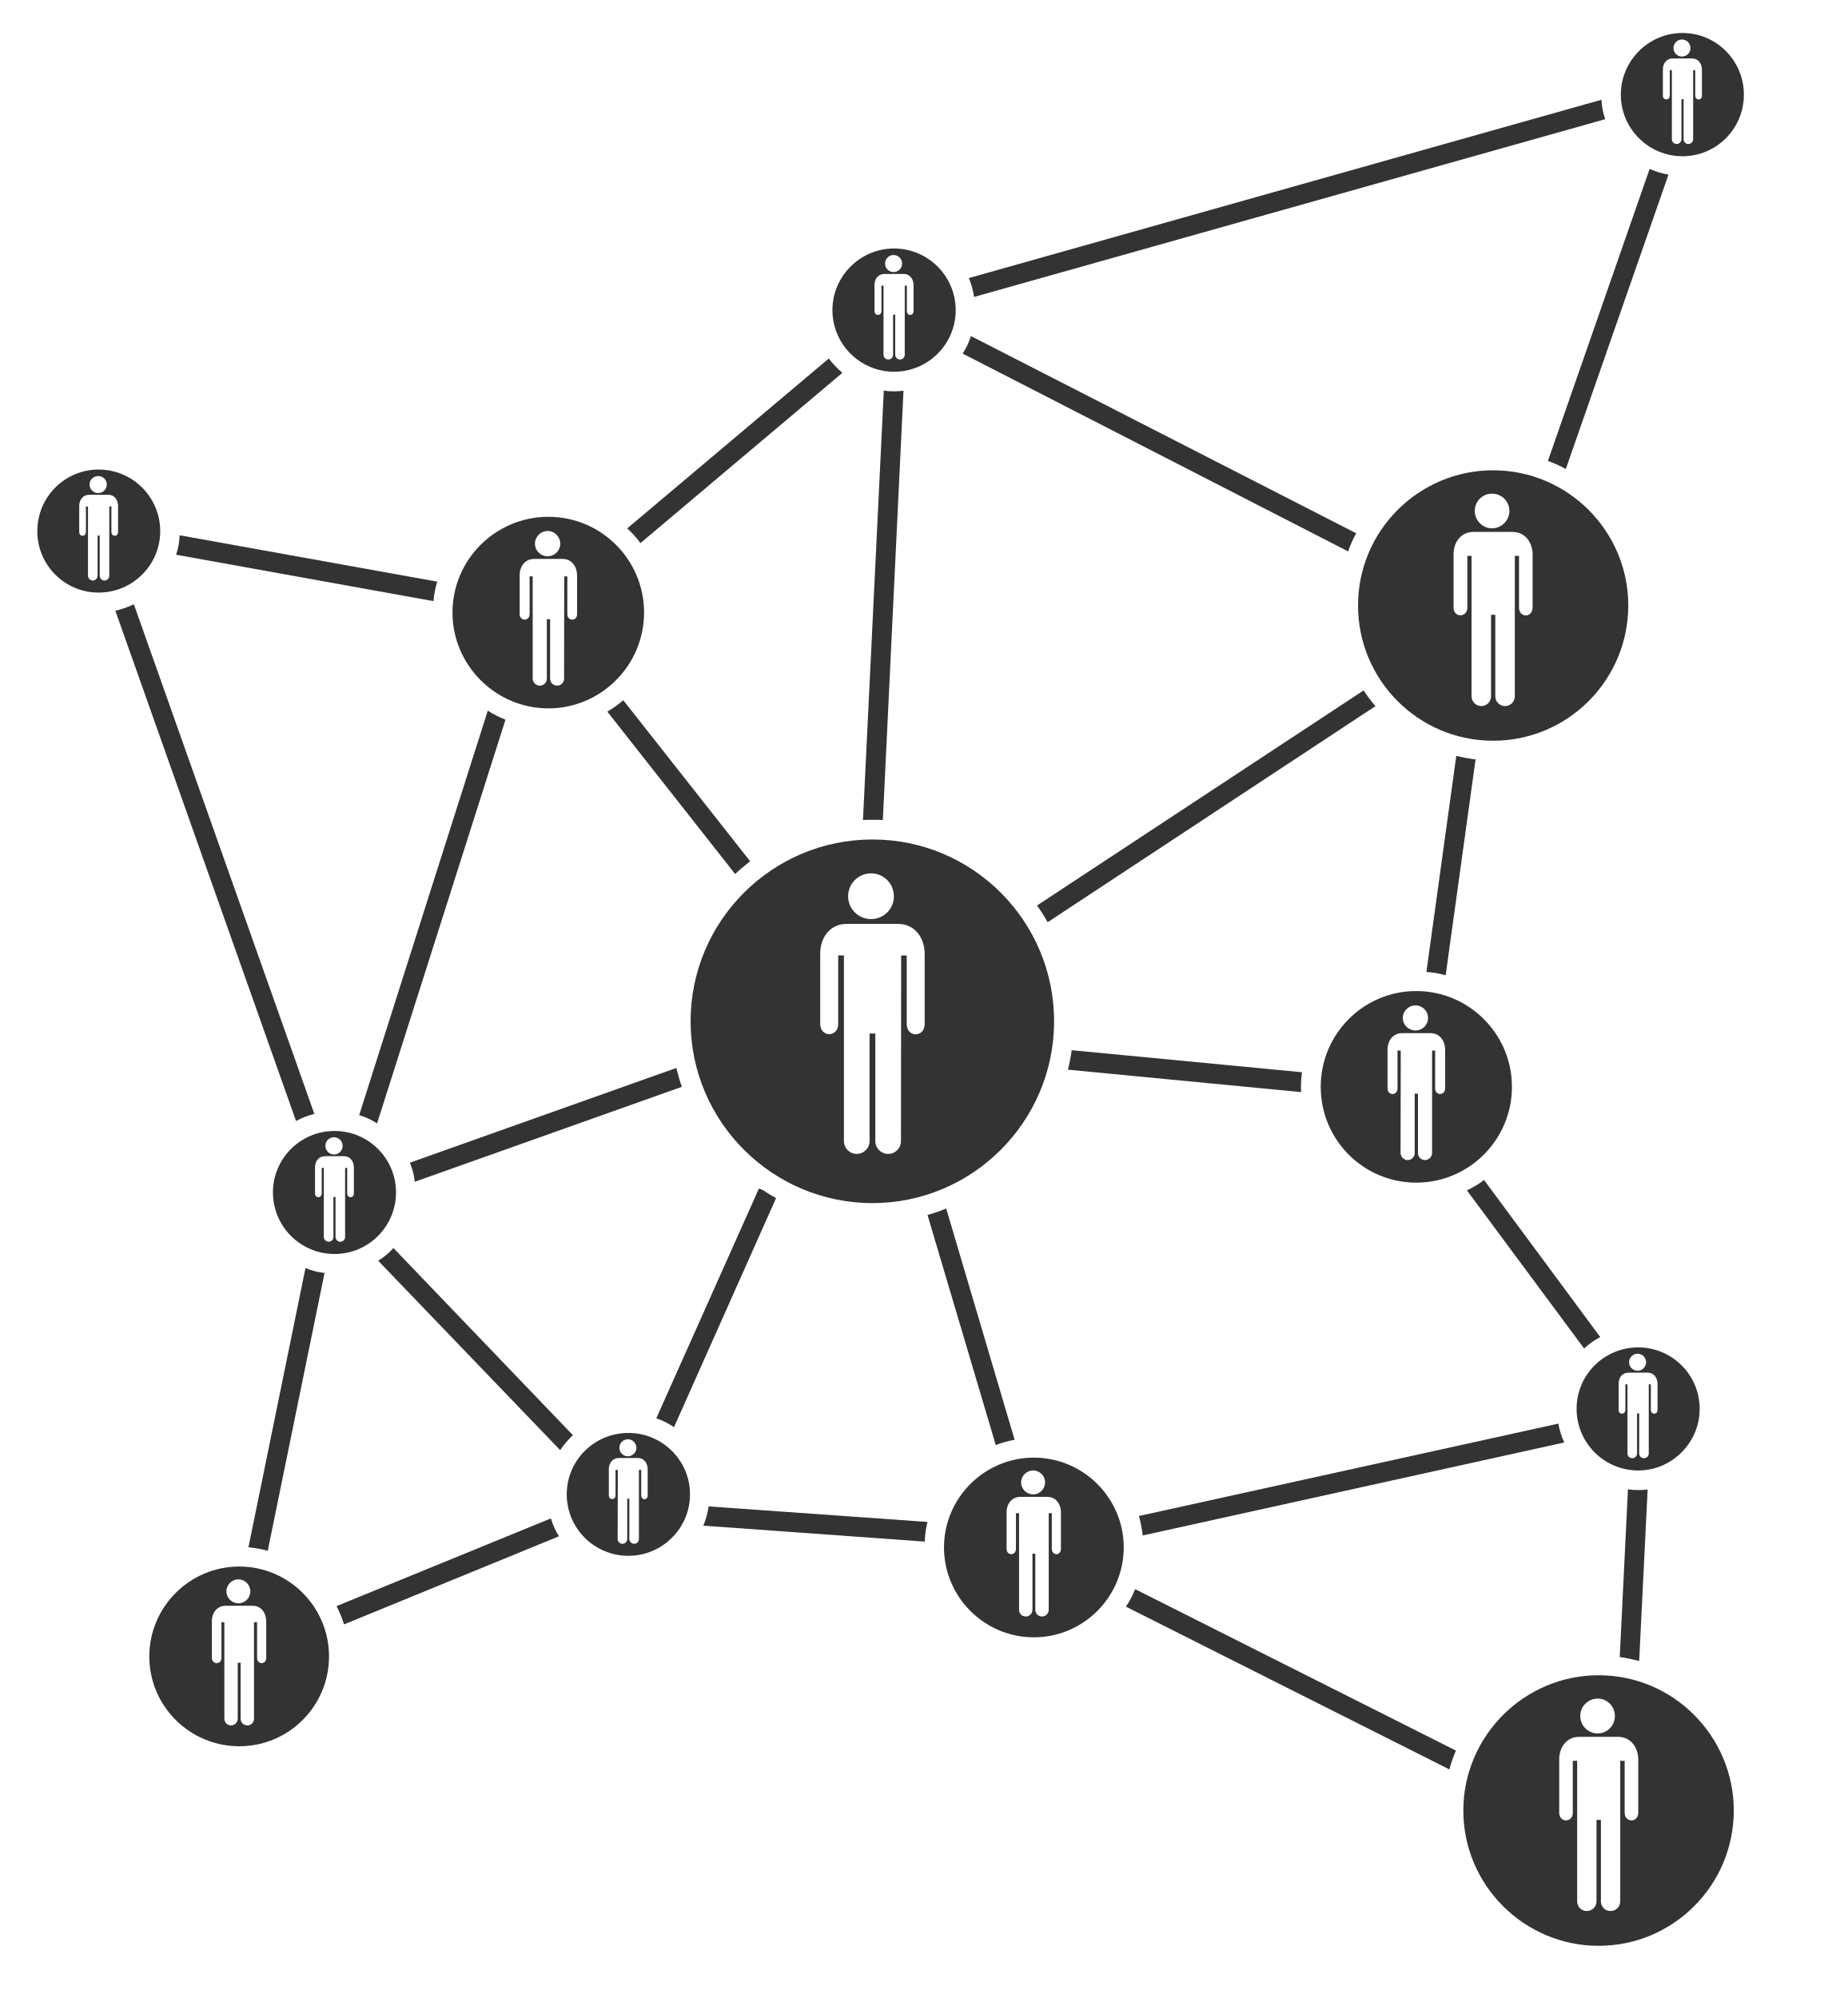
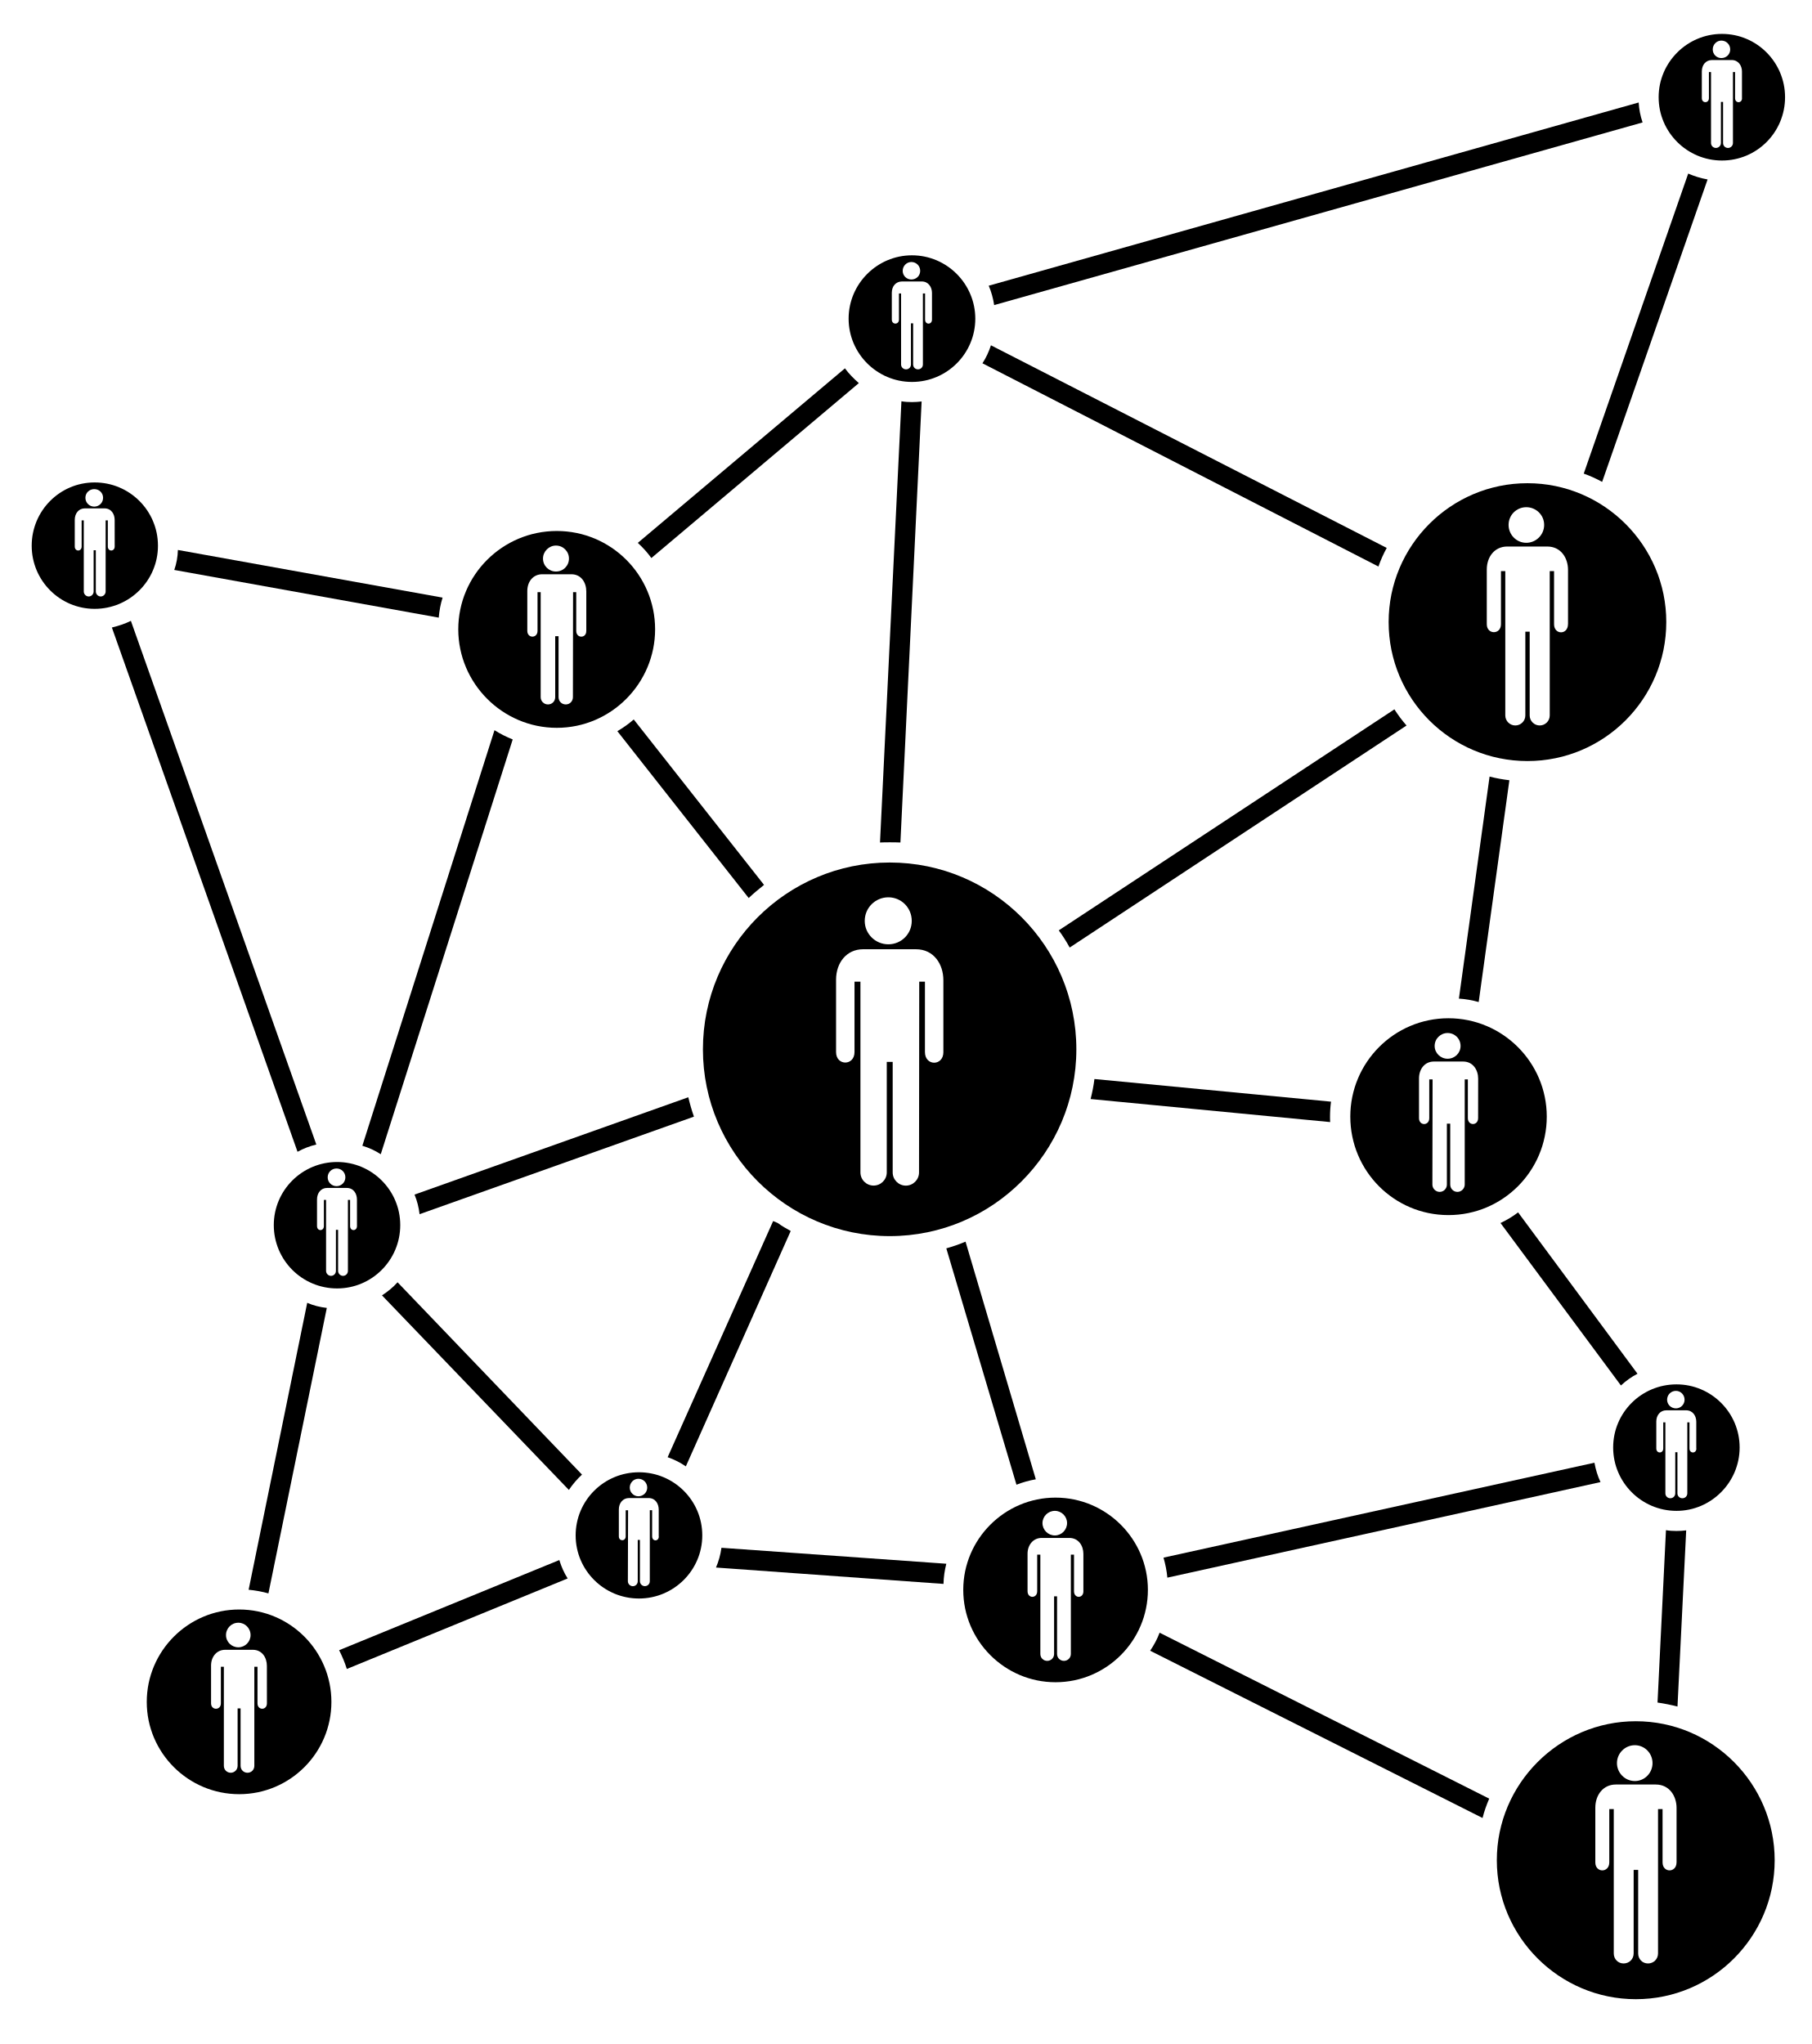
- <svg xmlns="http://www.w3.org/2000/svg" version="1.1" id="Layer_1" x="0px" y="0px" width="71.5px" height="77.333px" viewBox="17 -3.833 71.5 77.333" enable-background="new 17 -3.833 71.5 77.333" xml:space="preserve">
+ <svg xmlns="http://www.w3.org/2000/svg" version="1.1" id="Layer_1" x="0px" y="0px" width="68.25px" height="77px" viewBox="17.25 -3.833 68.25 77" enable-background="new 17.25 -3.833 68.25 77" xml:space="preserve">
  <g>
-     <path fill="#333333" d="M70.23,23.498l-12.687,8.364c-0.121-0.221-0.259-0.441-0.411-0.647l12.641-8.326   C69.91,23.102,70.062,23.308,70.23,23.498z" />
+     <path d="M70.23,23.498l-12.688,8.364c-0.121-0.221-0.259-0.441-0.411-0.647l12.642-8.326C69.91,23.102,70.062,23.308,70.23,23.498z   " />
  </g>
  <g>
-     <path fill="#333333" d="M47.034,42.54l-3.95,8.866c-0.213-0.145-0.441-0.26-0.685-0.344l3.973-8.896l0.16,0.068   c0.008,0,0.008,0.008,0.016,0.008c0.008,0,0.008,0.008,0.016,0.008c0,0,0.008,0,0.008,0.008   C46.714,42.364,46.874,42.448,47.034,42.54z" />
+     <path d="M47.034,42.54l-3.95,8.867c-0.213-0.146-0.441-0.261-0.686-0.345l3.974-8.896l0.16,0.067c0.008,0,0.008,0.009,0.016,0.009   c0.009,0,0.009,0.008,0.017,0.008c0,0,0.008,0,0.008,0.008C46.714,42.364,46.874,42.448,47.034,42.54z" />
  </g>
  <g>
-     <path fill="#333333" d="M39.172,51.717c-0.182,0.168-0.351,0.366-0.494,0.578l-7.04-7.329c0.221-0.144,0.418-0.304,0.587-0.494   L39.172,51.717z" />
+     <path d="M39.172,51.717c-0.182,0.168-0.352,0.365-0.494,0.578l-7.04-7.33c0.221-0.143,0.418-0.303,0.587-0.493L39.172,51.717z" />
  </g>
  <g>
-     <path fill="#333333" d="M77.536,51.998l-16.315,3.6c-0.023-0.258-0.077-0.51-0.145-0.754l16.232-3.576   C77.354,51.527,77.43,51.771,77.536,51.998z" />
+     <path d="M77.536,51.999l-16.315,3.6c-0.022-0.258-0.076-0.51-0.145-0.754l16.232-3.576C77.354,51.527,77.43,51.771,77.536,51.999z" />
  </g>
  <g>
-     <path fill="#333333" d="M36.562,24.023l-4.969,15.625c-0.213-0.137-0.442-0.243-0.693-0.32l4.977-15.654   C36.09,23.811,36.318,23.924,36.562,24.023z" />
+     <path d="M36.562,24.023l-4.97,15.625c-0.213-0.138-0.442-0.243-0.693-0.319l4.977-15.655C36.09,23.811,36.318,23.924,36.562,24.023   z" />
  </g>
  <g>
-     <path fill="#333333" d="M56.266,51.894c-0.252,0.045-0.494,0.113-0.73,0.204l-2.641-8.904c0.243-0.069,0.486-0.152,0.723-0.252   L56.266,51.894z" />
+     <path d="M56.266,51.894c-0.252,0.045-0.494,0.112-0.729,0.204l-2.642-8.904c0.244-0.068,0.486-0.152,0.724-0.252L56.266,51.894z" />
  </g>
  <g>
-     <path fill="#333333" d="M43.388,38.232l-10.335,3.675c-0.03-0.258-0.092-0.502-0.19-0.738l10.312-3.667   C43.236,37.752,43.305,37.996,43.388,38.232z" />
+     <path d="M43.389,38.232l-10.335,3.675c-0.03-0.258-0.092-0.502-0.19-0.738l10.312-3.667C43.236,37.752,43.305,37.996,43.389,38.232   z" />
  </g>
  <g>
-     <path fill="#333333" d="M46.03,29.502c-0.199,0.16-0.396,0.32-0.579,0.495l-4.947-6.286c0.221-0.129,0.426-0.274,0.617-0.441   L46.03,29.502z" />
+     <path d="M46.029,29.502c-0.198,0.16-0.396,0.32-0.578,0.495l-4.947-6.286c0.221-0.129,0.426-0.274,0.617-0.441L46.029,29.502z" />
  </g>
  <g>
-     <path fill="#333333" d="M33.921,18.68c-0.077,0.244-0.123,0.495-0.145,0.754l-9.962-1.796c0.084-0.235,0.13-0.494,0.137-0.753   L33.921,18.68z" />
+     <path d="M33.921,18.68c-0.077,0.244-0.123,0.495-0.145,0.754l-9.962-1.796c0.084-0.235,0.13-0.494,0.137-0.753L33.921,18.68z" />
  </g>
  <g>
-     <path fill="#333333" d="M81.57,2.927l-3.973,11.393c-0.221-0.122-0.457-0.228-0.693-0.312L80.84,2.706   C81.067,2.805,81.312,2.881,81.57,2.927z" />
+     <path d="M81.57,2.927L77.598,14.32c-0.222-0.122-0.457-0.228-0.693-0.312L80.84,2.706C81.066,2.805,81.312,2.881,81.57,2.927z" />
  </g>
  <g>
-     <path fill="#333333" d="M69.485,16.808c-0.122,0.221-0.229,0.457-0.313,0.701L54.256,9.853c0.138-0.213,0.243-0.441,0.32-0.678   L69.485,16.808z" />
+     <path d="M69.484,16.808c-0.121,0.221-0.229,0.457-0.312,0.701L54.256,9.853c0.139-0.213,0.243-0.441,0.32-0.678L69.484,16.808z" />
  </g>
  <g>
-     <path fill="#333333" d="M51.965,11.291l-0.799,16.614c-0.137-0.007-0.267-0.007-0.404-0.007c-0.121,0-0.243,0-0.365,0.007   l0.806-16.621c0.129,0.022,0.26,0.03,0.396,0.03C51.722,11.313,51.843,11.306,51.965,11.291z" />
+     <path d="M51.965,11.291l-0.799,16.614c-0.137-0.007-0.268-0.007-0.404-0.007c-0.121,0-0.242,0-0.365,0.007l0.807-16.621   c0.129,0.022,0.26,0.03,0.396,0.03C51.723,11.313,51.843,11.306,51.965,11.291z" />
  </g>
  <g>
-     <path fill="#333333" d="M29.165,39.281c-0.251,0.062-0.487,0.153-0.708,0.275l-6.993-19.75c0.251-0.061,0.487-0.137,0.716-0.251   L29.165,39.281z" />
+     <path d="M29.165,39.282c-0.251,0.061-0.487,0.152-0.708,0.274l-6.993-19.75c0.251-0.061,0.487-0.137,0.716-0.251L29.165,39.282z" />
  </g>
  <g>
-     <path fill="#333333" d="M78.93,47.919c-0.229,0.114-0.434,0.267-0.625,0.441l-4.535-6.119c0.236-0.114,0.457-0.243,0.662-0.403   L78.93,47.919z" />
+     <path d="M78.93,47.918c-0.229,0.115-0.434,0.268-0.625,0.441l-4.535-6.119c0.236-0.113,0.457-0.242,0.662-0.402L78.93,47.918z" />
  </g>
  <g>
-     <path fill="#333333" d="M74.104,25.56l-1.157,8.355c-0.242-0.068-0.486-0.113-0.745-0.129l1.156-8.364   C73.602,25.484,73.854,25.53,74.104,25.56z" />
+     <path d="M74.104,25.56l-1.156,8.355c-0.242-0.068-0.486-0.113-0.745-0.129l1.155-8.364C73.602,25.484,73.854,25.53,74.104,25.56z" />
  </g>
  <g>
-     <path fill="#333333" d="M38.632,55.629l-8.318,3.41c-0.076-0.244-0.175-0.479-0.29-0.707l8.295-3.395   C38.396,55.188,38.495,55.416,38.632,55.629z" />
+     <path d="M38.632,55.629l-8.318,3.41c-0.076-0.244-0.175-0.479-0.29-0.707l8.294-3.396C38.396,55.188,38.495,55.417,38.632,55.629z" />
  </g>
  <g>
-     <path fill="#333333" d="M67.347,38.232c0,0.068,0,0.137,0.007,0.205l-9.025-0.868c0.061-0.244,0.113-0.495,0.144-0.754l8.912,0.853   C67.361,37.852,67.347,38.042,67.347,38.232z" />
+     <path d="M67.348,38.232c0,0.068,0,0.137,0.006,0.205l-9.024-0.868c0.062-0.244,0.112-0.495,0.144-0.754l8.912,0.853   C67.361,37.852,67.348,38.042,67.348,38.232z" />
  </g>
  <g>
-     <path fill="#333333" d="M29.56,45.438l-2.199,10.754c-0.236-0.067-0.487-0.113-0.746-0.137l2.207-10.808   C29.058,45.348,29.301,45.408,29.56,45.438z" />
+     <path d="M29.56,45.438l-2.199,10.754c-0.236-0.066-0.487-0.113-0.746-0.137l2.207-10.809C29.058,45.348,29.301,45.409,29.56,45.438   z" />
  </g>
  <g>
-     <path fill="#333333" d="M73.344,63.924c-0.1,0.236-0.19,0.48-0.251,0.73l-12.52-6.301c0.145-0.213,0.267-0.441,0.356-0.678   L73.344,63.924z" />
+     <path d="M73.344,63.924c-0.1,0.236-0.189,0.479-0.251,0.729l-12.52-6.301c0.145-0.213,0.267-0.44,0.356-0.679L73.344,63.924z" />
  </g>
  <g>
-     <path fill="#333333" d="M80.764,53.818l-0.328,6.636c-0.243-0.061-0.494-0.114-0.752-0.151l0.318-6.493   c0.13,0.022,0.26,0.03,0.396,0.03C80.52,53.841,80.642,53.834,80.764,53.818z" />
+     <path d="M80.764,53.818l-0.328,6.636c-0.242-0.061-0.494-0.113-0.752-0.15l0.318-6.493c0.13,0.022,0.26,0.03,0.396,0.03   C80.52,53.84,80.643,53.834,80.764,53.818z" />
  </g>
  <g>
-     <path fill="#333333" d="M79.12,0.772v0.008L54.697,7.66c-0.038-0.259-0.107-0.502-0.205-0.73l24.483-6.902   C78.99,0.286,79.035,0.53,79.12,0.772z" />
+     <path d="M79.12,0.772V0.78L54.697,7.66c-0.038-0.259-0.107-0.502-0.205-0.73l24.482-6.902C78.99,0.286,79.035,0.53,79.12,0.772z" />
  </g>
  <g>
-     <path fill="#333333" d="M49.599,10.599l-7.815,6.59c-0.145-0.205-0.32-0.396-0.51-0.571l7.801-6.575   C49.226,10.248,49.408,10.431,49.599,10.599z" />
+     <path d="M49.6,10.599l-7.815,6.59c-0.146-0.205-0.32-0.396-0.511-0.571l7.802-6.575C49.227,10.248,49.408,10.431,49.6,10.599z" />
  </g>
  <g>
-     <path fill="#333333" d="M52.895,55.074c-0.062,0.244-0.1,0.494-0.107,0.761l-8.57-0.617c0.1-0.235,0.168-0.479,0.206-0.745   L52.895,55.074z" />
+     <path d="M52.895,55.075c-0.062,0.243-0.1,0.493-0.106,0.76l-8.57-0.617c0.101-0.234,0.169-0.479,0.206-0.744L52.895,55.075z" />
  </g>
  <g>
-     <path fill="#333333" d="M50.764,28.659c-3.882,0-7.038,3.156-7.038,7.037c0,3.874,3.155,7.037,7.038,7.037   c3.881,0,7.029-3.164,7.029-7.037C57.793,31.815,54.645,28.659,50.764,28.659z M50.711,29.97c0.489,0,0.882,0.393,0.882,0.889   c0,0.489-0.393,0.881-0.882,0.881c-0.489,0-0.889-0.393-0.889-0.881C49.822,30.363,50.222,29.97,50.711,29.97z M52.785,35.8   c0,0.534-0.695,0.534-0.695,0v-2.652h-0.215l-0.008,7.186c0,0.274-0.223,0.496-0.496,0.496s-0.496-0.222-0.496-0.496V36.17h-0.223   v4.163c0,0.274-0.222,0.496-0.496,0.496s-0.496-0.222-0.496-0.496v-7.186h-0.222V35.8c0,0.526-0.696,0.526-0.696,0v-2.726   c0-0.637,0.393-1.148,1.022-1.148h1.985c0.688,0,1.036,0.578,1.036,1.163V35.8z" />
+     <path d="M50.764,28.659c-3.882,0-7.037,3.156-7.037,7.037c0,3.874,3.154,7.037,7.037,7.037c3.881,0,7.029-3.164,7.029-7.037   C57.793,31.815,54.645,28.659,50.764,28.659z M50.711,29.97c0.489,0,0.882,0.393,0.882,0.889c0,0.489-0.393,0.881-0.882,0.881   c-0.488,0-0.889-0.393-0.889-0.881C49.822,30.363,50.223,29.97,50.711,29.97z M52.785,35.8c0,0.534-0.695,0.534-0.695,0v-2.652   h-0.215l-0.008,7.187c0,0.273-0.223,0.496-0.496,0.496s-0.496-0.223-0.496-0.496V36.17h-0.223v4.163   c0,0.274-0.223,0.496-0.496,0.496c-0.274,0-0.496-0.222-0.496-0.496v-7.186h-0.223V35.8c0,0.526-0.695,0.526-0.695,0v-2.726   c0-0.637,0.393-1.148,1.021-1.148h1.985c0.688,0,1.036,0.578,1.036,1.163V35.8z" />
  </g>
  <g>
-     <path fill="#333333" d="M41.318,51.63c-1.318,0-2.385,1.06-2.385,2.378c0,1.311,1.067,2.377,2.385,2.377   c1.312,0,2.385-1.066,2.385-2.377C43.704,52.689,42.63,51.63,41.318,51.63z M41.296,51.874c0.185,0,0.333,0.148,0.333,0.333   c0,0.178-0.148,0.326-0.333,0.326c-0.178,0-0.326-0.148-0.326-0.326C40.97,52.022,41.119,51.874,41.296,51.874z M42.067,54.045   c0,0.2-0.252,0.2-0.252,0v-0.986h-0.089v2.675c0,0.104-0.082,0.185-0.186,0.185c-0.096,0-0.185-0.081-0.185-0.185v-1.556h-0.082   v1.557c0,0.104-0.082,0.186-0.185,0.186c-0.096,0-0.185-0.082-0.185-0.186l0.007-2.674h-0.089v0.984c0,0.193-0.259,0.193-0.259,0   V53.03c0-0.237,0.148-0.43,0.385-0.43h0.733c0.259,0,0.385,0.215,0.385,0.437V54.045z" />
+     <path d="M41.318,51.629c-1.318,0-2.385,1.061-2.385,2.379c0,1.311,1.066,2.377,2.385,2.377c1.312,0,2.385-1.066,2.385-2.377   C43.704,52.689,42.63,51.629,41.318,51.629z M41.296,51.874c0.185,0,0.333,0.148,0.333,0.334c0,0.178-0.148,0.326-0.333,0.326   c-0.178,0-0.325-0.148-0.325-0.326C40.971,52.022,41.119,51.874,41.296,51.874z M42.066,54.045c0,0.199-0.252,0.199-0.252,0v-0.986   h-0.088v2.675c0,0.104-0.082,0.185-0.187,0.185c-0.097,0-0.185-0.08-0.185-0.185v-1.556h-0.082v1.557   c0,0.104-0.082,0.186-0.186,0.186c-0.096,0-0.186-0.082-0.186-0.186l0.008-2.674h-0.09v0.984c0,0.192-0.258,0.192-0.258,0V53.03   c0-0.236,0.147-0.43,0.385-0.43h0.732c0.26,0,0.385,0.215,0.385,0.438v1.008H42.066z" />
  </g>
  <g>
-     <path fill="#333333" d="M80.4,48.318c-1.318,0-2.386,1.06-2.386,2.378c0,1.312,1.065,2.386,2.386,2.386   c1.303,0,2.377-1.074,2.377-2.386C82.777,49.378,81.703,48.318,80.4,48.318z M80.378,48.563c0.178,0,0.325,0.148,0.325,0.333   c0,0.178-0.147,0.326-0.325,0.326c-0.186,0-0.333-0.148-0.333-0.326C80.045,48.711,80.192,48.563,80.378,48.563z M81.148,50.733   c0,0.2-0.26,0.2-0.26,0v-0.985h-0.081v2.674c0,0.104-0.081,0.185-0.186,0.185c-0.104,0-0.185-0.081-0.185-0.185v-1.549h-0.082   v1.549c0,0.104-0.082,0.185-0.186,0.185s-0.185-0.081-0.185-0.185v-2.674h-0.081v0.985c0,0.2-0.261,0.2-0.261,0v-1.015   c0-0.237,0.148-0.422,0.379-0.422h0.741c0.259,0,0.385,0.215,0.385,0.43V50.733z" />
+     <path d="M80.4,48.318c-1.318,0-2.387,1.06-2.387,2.378c0,1.312,1.065,2.387,2.387,2.387c1.303,0,2.377-1.074,2.377-2.387   C82.777,49.377,81.703,48.318,80.4,48.318z M80.378,48.563c0.179,0,0.325,0.148,0.325,0.333c0,0.179-0.146,0.326-0.325,0.326   c-0.187,0-0.333-0.147-0.333-0.326C80.045,48.711,80.191,48.563,80.378,48.563z M81.148,50.733c0,0.2-0.26,0.2-0.26,0v-0.984   h-0.082v2.674c0,0.104-0.08,0.185-0.186,0.185c-0.104,0-0.186-0.081-0.186-0.185v-1.549h-0.082v1.549   c0,0.104-0.082,0.185-0.186,0.185s-0.186-0.081-0.186-0.185v-2.674h-0.08v0.984c0,0.2-0.262,0.2-0.262,0v-1.016   c0-0.236,0.148-0.422,0.379-0.422h0.742c0.258,0,0.385,0.215,0.385,0.431v1.007H81.148z" />
  </g>
  <g>
-     <path fill="#333333" d="M51.6,5.785c-1.311,0-2.385,1.074-2.385,2.385c0,1.318,1.074,2.385,2.385,2.385   c1.318,0,2.386-1.067,2.386-2.385C53.985,6.859,52.918,5.785,51.6,5.785z M51.578,6.037c0.186,0,0.333,0.148,0.333,0.333   c0,0.186-0.147,0.326-0.333,0.326c-0.178,0-0.326-0.141-0.326-0.326C51.252,6.185,51.4,6.037,51.578,6.037z M52.355,8.208   c0,0.2-0.26,0.2-0.26,0V7.222h-0.081v2.674c0,0.104-0.081,0.185-0.185,0.185S51.645,10,51.645,9.896V8.348h-0.082v1.548   c0,0.104-0.081,0.185-0.185,0.185c-0.104,0-0.186-0.082-0.186-0.185V7.222h-0.081v0.985c0,0.2-0.268,0.2-0.268,0V7.192   c0-0.237,0.148-0.422,0.386-0.422h0.741c0.252,0,0.385,0.215,0.385,0.43V8.208z" />
+     <path d="M51.6,5.785c-1.311,0-2.385,1.074-2.385,2.385c0,1.318,1.074,2.385,2.385,2.385c1.318,0,2.387-1.067,2.387-2.385   C53.984,6.859,52.918,5.785,51.6,5.785z M51.578,6.037c0.186,0,0.333,0.148,0.333,0.333c0,0.186-0.147,0.326-0.333,0.326   c-0.178,0-0.326-0.141-0.326-0.326S51.4,6.037,51.578,6.037z M52.355,8.208c0,0.2-0.26,0.2-0.26,0V7.222h-0.082v2.674   c0,0.104-0.08,0.185-0.185,0.185S51.645,10,51.645,9.896V8.348h-0.082v1.548c0,0.104-0.08,0.185-0.185,0.185   s-0.187-0.082-0.187-0.185V7.222h-0.08v0.985c0,0.2-0.269,0.2-0.269,0V7.192c0-0.237,0.148-0.422,0.386-0.422h0.742   c0.252,0,0.385,0.215,0.385,0.43V8.208z" />
  </g>
  <g>
-     <path fill="#333333" d="M20.815,14.341c-1.311,0-2.371,1.066-2.371,2.385c0,1.311,1.06,2.377,2.371,2.377   c1.318,0,2.385-1.066,2.385-2.377C23.2,15.407,22.133,14.341,20.815,14.341z M20.8,14.593c0.186,0,0.333,0.141,0.333,0.326   s-0.148,0.333-0.333,0.333c-0.185,0-0.333-0.148-0.333-0.333S20.615,14.593,20.8,14.593z M21.57,16.755c0,0.2-0.259,0.2-0.259,0   v-0.985h-0.082v2.681c0,0.097-0.082,0.186-0.185,0.186s-0.185-0.089-0.185-0.186v-1.555h-0.082v1.555   c0,0.097-0.082,0.186-0.185,0.186c-0.104,0-0.186-0.089-0.186-0.186v-2.681h-0.081v0.985c0,0.2-0.259,0.2-0.259,0v-1.007   c0-0.237,0.148-0.43,0.377-0.43h0.741c0.259,0,0.385,0.215,0.385,0.437V16.755z" />
+     <path d="M20.815,14.341c-1.311,0-2.371,1.066-2.371,2.385c0,1.311,1.06,2.377,2.371,2.377c1.318,0,2.385-1.066,2.385-2.377   C23.2,15.407,22.133,14.341,20.815,14.341z M20.8,14.593c0.186,0,0.333,0.141,0.333,0.326s-0.148,0.333-0.333,0.333   c-0.185,0-0.333-0.148-0.333-0.333S20.615,14.593,20.8,14.593z M21.57,16.755c0,0.2-0.259,0.2-0.259,0V15.77h-0.082v2.681   c0,0.097-0.082,0.186-0.185,0.186s-0.185-0.089-0.185-0.186v-1.555h-0.082v1.555c0,0.097-0.082,0.186-0.185,0.186   c-0.104,0-0.186-0.089-0.186-0.186V15.77h-0.081v0.985c0,0.2-0.259,0.2-0.259,0v-1.007c0-0.237,0.148-0.43,0.377-0.43h0.741   c0.259,0,0.385,0.215,0.385,0.437L21.57,16.755L21.57,16.755z" />
  </g>
  <g>
-     <path fill="#333333" d="M82.111-2.556c-1.312,0-2.385,1.074-2.385,2.385c0,1.318,1.073,2.385,2.385,2.385   c1.318,0,2.377-1.067,2.377-2.385C84.488-1.481,83.43-2.556,82.111-2.556z M82.089-2.304c0.185,0,0.333,0.148,0.333,0.333   c0,0.185-0.148,0.326-0.333,0.326c-0.178,0-0.325-0.141-0.325-0.326C81.764-2.156,81.911-2.304,82.089-2.304z M82.867-0.133   c0,0.2-0.261,0.2-0.261,0v-0.985h-0.081v2.674c0,0.104-0.088,0.185-0.185,0.185c-0.104,0-0.185-0.082-0.185-0.185V0.007h-0.082   v1.548c0,0.104-0.089,0.185-0.186,0.185c-0.104,0-0.186-0.082-0.186-0.185v-2.674h-0.081v0.985c0,0.2-0.267,0.2-0.267,0v-1.007   c0-0.245,0.148-0.43,0.385-0.43h0.741c0.253,0,0.386,0.215,0.386,0.43V-0.133L82.867-0.133z" />
+     <path d="M82.111-2.556c-1.312,0-2.385,1.074-2.385,2.385c0,1.318,1.072,2.385,2.385,2.385c1.318,0,2.377-1.067,2.377-2.385   C84.488-1.481,83.43-2.556,82.111-2.556z M82.089-2.304c0.185,0,0.333,0.148,0.333,0.333s-0.148,0.326-0.333,0.326   c-0.178,0-0.325-0.141-0.325-0.326S81.911-2.304,82.089-2.304z M82.867-0.133c0,0.2-0.262,0.2-0.262,0v-0.985h-0.08v2.674   c0,0.104-0.088,0.185-0.186,0.185c-0.104,0-0.186-0.082-0.186-0.185V0.007h-0.081v1.548c0,0.104-0.089,0.185-0.187,0.185   c-0.104,0-0.186-0.082-0.186-0.185v-2.674H81.62v0.985c0,0.2-0.267,0.2-0.267,0v-1.007c0-0.245,0.147-0.43,0.385-0.43h0.74   c0.254,0,0.387,0.215,0.387,0.43v1.008H82.867z" />
  </g>
  <g>
-     <path fill="#333333" d="M57.008,52.585c-1.912,0-3.475,1.562-3.475,3.474c0,1.918,1.562,3.481,3.475,3.481   c1.918,0,3.48-1.563,3.48-3.481C60.488,54.148,58.926,52.585,57.008,52.585z M56.985,53.082c0.251,0,0.459,0.207,0.459,0.459   c0,0.259-0.208,0.467-0.459,0.467c-0.259,0-0.467-0.208-0.467-0.467C56.519,53.289,56.727,53.082,56.985,53.082z M58.059,56.111   c0,0.281-0.354,0.281-0.354,0v-1.378h-0.119v3.741c0,0.147-0.119,0.26-0.26,0.26s-0.26-0.111-0.26-0.26v-2.171h-0.111v2.171   c0,0.147-0.117,0.26-0.259,0.26s-0.259-0.111-0.259-0.26v-3.741h-0.119v1.378c0,0.281-0.363,0.281-0.363,0v-1.415   c0-0.325,0.208-0.593,0.533-0.593h1.037c0.355,0,0.533,0.297,0.533,0.6V56.111z" />
+     <path d="M57.008,52.584c-1.912,0-3.475,1.562-3.475,3.475c0,1.918,1.562,3.48,3.475,3.48c1.918,0,3.48-1.562,3.48-3.48   C60.488,54.148,58.926,52.584,57.008,52.584z M56.984,53.083c0.252,0,0.459,0.207,0.459,0.459c0,0.258-0.207,0.467-0.459,0.467   c-0.258,0-0.467-0.209-0.467-0.467C56.52,53.29,56.727,53.083,56.984,53.083z M58.059,56.111c0,0.281-0.354,0.281-0.354,0v-1.378   h-0.119v3.741c0,0.147-0.119,0.26-0.26,0.26s-0.26-0.11-0.26-0.26v-2.171h-0.111v2.171c0,0.147-0.117,0.26-0.26,0.26   c-0.141,0-0.258-0.11-0.258-0.26v-3.741h-0.119v1.378c0,0.281-0.363,0.281-0.363,0v-1.415c0-0.324,0.208-0.593,0.533-0.593h1.037   c0.354,0,0.533,0.297,0.533,0.601V56.111L58.059,56.111z" />
  </g>
  <g>
-     <path fill="#333333" d="M38.222,16.17c-2.044,0-3.711,1.659-3.711,3.704c0,2.037,1.667,3.711,3.711,3.711s3.704-1.674,3.704-3.711   C41.926,17.83,40.267,16.17,38.222,16.17z M38.192,16.719c0.274,0,0.489,0.222,0.489,0.489c0,0.274-0.215,0.489-0.489,0.489   c-0.267,0-0.489-0.215-0.489-0.489C37.704,16.941,37.926,16.719,38.192,16.719z M39.333,19.934c0.007,0.289-0.378,0.289-0.378,0   v-1.459h-0.119L38.83,22.43c0,0.155-0.119,0.274-0.267,0.274c-0.156,0-0.274-0.119-0.274-0.274v-2.296h-0.126v2.296   c0,0.155-0.119,0.274-0.274,0.274c-0.148,0-0.274-0.119-0.274-0.274v-3.956h-0.119v1.459c0,0.289-0.385,0.289-0.385,0V18.43   c0-0.348,0.215-0.63,0.562-0.63h1.097c0.377,0,0.563,0.319,0.563,0.645V19.934L39.333,19.934z" />
+     <path d="M38.223,16.17c-2.044,0-3.711,1.659-3.711,3.704c0,2.037,1.667,3.711,3.711,3.711c2.043,0,3.703-1.674,3.703-3.711   C41.926,17.83,40.268,16.17,38.223,16.17z M38.191,16.719c0.274,0,0.49,0.222,0.49,0.489c0,0.274-0.216,0.489-0.49,0.489   c-0.267,0-0.488-0.215-0.488-0.489C37.704,16.941,37.926,16.719,38.191,16.719z M39.333,19.934c0.007,0.289-0.378,0.289-0.378,0   v-1.459h-0.119L38.83,22.43c0,0.155-0.119,0.274-0.268,0.274c-0.155,0-0.273-0.119-0.273-0.274v-2.296h-0.126v2.296   c0,0.155-0.119,0.274-0.274,0.274c-0.147,0-0.273-0.119-0.273-0.274v-3.956h-0.119v1.459c0,0.289-0.385,0.289-0.385,0V18.43   c0-0.348,0.215-0.63,0.562-0.63h1.097c0.377,0,0.563,0.319,0.563,0.645V19.934L39.333,19.934z" />
  </g>
  <g>
-     <path fill="#333333" d="M74.785,14.37c-2.889,0-5.229,2.349-5.229,5.23c0,2.896,2.34,5.237,5.229,5.237   c2.881,0,5.229-2.341,5.229-5.237C80.015,16.719,77.666,14.37,74.785,14.37z M74.74,15.274c0.371,0,0.674,0.296,0.674,0.667   c0,0.37-0.303,0.674-0.674,0.674c-0.369,0-0.666-0.304-0.666-0.674C74.074,15.57,74.371,15.274,74.74,15.274z M76.311,19.682   c0,0.407-0.525,0.407-0.525,0v-2h-0.163v5.437c0,0.208-0.169,0.377-0.378,0.377c-0.208,0-0.377-0.17-0.377-0.377v-3.156h-0.164   v3.156c0,0.208-0.169,0.377-0.377,0.377c-0.209,0-0.378-0.17-0.378-0.377v-5.437h-0.163v2c0,0.4-0.534,0.4-0.534,0v-2.06   c0-0.481,0.296-0.867,0.771-0.867h1.504c0.525,0,0.785,0.437,0.785,0.882V19.682L76.311,19.682z" />
+     <path d="M74.785,14.37c-2.889,0-5.229,2.349-5.229,5.23c0,2.896,2.34,5.237,5.229,5.237c2.881,0,5.229-2.341,5.229-5.237   C80.016,16.719,77.666,14.37,74.785,14.37z M74.74,15.274c0.371,0,0.674,0.296,0.674,0.667c0,0.37-0.303,0.674-0.674,0.674   c-0.369,0-0.666-0.304-0.666-0.674C74.074,15.57,74.371,15.274,74.74,15.274z M76.311,19.682c0,0.407-0.524,0.407-0.524,0v-2   h-0.163v5.437c0,0.208-0.169,0.377-0.378,0.377c-0.208,0-0.377-0.17-0.377-0.377v-3.156h-0.164v3.156   c0,0.208-0.169,0.377-0.377,0.377c-0.209,0-0.378-0.17-0.378-0.377v-5.437h-0.163v2c0,0.4-0.534,0.4-0.534,0v-2.06   c0-0.481,0.296-0.867,0.771-0.867h1.504c0.524,0,0.785,0.437,0.785,0.882v2.045H76.311z" />
  </g>
  <g>
-     <path fill="#333333" d="M78.867,61.008c-2.882,0-5.236,2.355-5.236,5.236c0,2.889,2.355,5.236,5.236,5.236   c2.889,0,5.23-2.348,5.23-5.236C84.096,63.363,81.756,61.008,78.867,61.008z M78.83,61.911c0.37,0,0.666,0.304,0.666,0.674   S79.2,63.26,78.83,63.26c-0.371,0-0.674-0.305-0.674-0.675S78.459,61.911,78.83,61.911z M80.4,66.326c0,0.4-0.526,0.4-0.526,0   v-2.008h-0.171v5.438c0,0.215-0.169,0.377-0.377,0.377c-0.209,0-0.371-0.162-0.371-0.377v-3.148h-0.17v3.148   c0,0.215-0.17,0.377-0.379,0.377c-0.206,0-0.37-0.162-0.37-0.377v-5.438h-0.169v2.008c0,0.4-0.526,0.4-0.526,0v-2.06   c0-0.48,0.296-0.874,0.771-0.874h1.504c0.518,0,0.785,0.438,0.785,0.881V66.326z" />
+     <path d="M78.867,61.008c-2.883,0-5.236,2.354-5.236,5.236c0,2.889,2.355,5.235,5.236,5.235c2.889,0,5.23-2.349,5.23-5.235   C84.096,63.363,81.756,61.008,78.867,61.008z M78.83,61.911c0.37,0,0.666,0.305,0.666,0.674c0,0.371-0.296,0.676-0.666,0.676   c-0.371,0-0.674-0.305-0.674-0.676C78.156,62.215,78.459,61.911,78.83,61.911z M80.4,66.327c0,0.399-0.526,0.399-0.526,0v-2.009   h-0.171v5.438c0,0.215-0.169,0.377-0.377,0.377c-0.209,0-0.371-0.162-0.371-0.377v-3.148h-0.17v3.148   c0,0.215-0.17,0.377-0.379,0.377c-0.206,0-0.37-0.162-0.37-0.377v-5.438h-0.169v2.009c0,0.399-0.526,0.399-0.526,0v-2.061   c0-0.48,0.296-0.874,0.771-0.874h1.505c0.518,0,0.784,0.438,0.784,0.881V66.327L80.4,66.327z" />
  </g>
  <g>
-     <path fill="#333333" d="M29.948,39.941c-1.318,0-2.385,1.066-2.385,2.377c0,1.319,1.067,2.385,2.385,2.385   c1.311,0,2.378-1.066,2.378-2.385C32.326,41.007,31.259,39.941,29.948,39.941z M29.926,40.185c0.186,0,0.333,0.148,0.333,0.333   s-0.148,0.333-0.333,0.333c-0.185,0-0.333-0.148-0.333-0.333S29.741,40.185,29.926,40.185z M30.696,42.355   c0,0.201-0.259,0.201-0.259,0V41.37h-0.082v2.674c0,0.104-0.082,0.185-0.185,0.185c-0.096,0-0.185-0.082-0.185-0.185v-1.548h-0.082   v1.548c0,0.104-0.082,0.185-0.185,0.185c-0.097,0-0.186-0.082-0.186-0.185V41.37h-0.082v0.985c0,0.201-0.259,0.201-0.259,0v-1.007   c0-0.237,0.148-0.43,0.378-0.43h0.741c0.259,0,0.385,0.215,0.385,0.437V42.355L30.696,42.355z" />
+     <path d="M29.948,39.941c-1.318,0-2.385,1.065-2.385,2.377c0,1.319,1.067,2.386,2.385,2.386c1.311,0,2.378-1.066,2.378-2.386   C32.326,41.006,31.259,39.941,29.948,39.941z M29.926,40.185c0.186,0,0.333,0.147,0.333,0.333s-0.148,0.333-0.333,0.333   c-0.185,0-0.333-0.147-0.333-0.333S29.741,40.185,29.926,40.185z M30.696,42.355c0,0.201-0.259,0.201-0.259,0V41.37h-0.082v2.674   c0,0.104-0.082,0.186-0.185,0.186c-0.096,0-0.185-0.082-0.185-0.186v-1.547h-0.082v1.547c0,0.104-0.082,0.186-0.185,0.186   c-0.097,0-0.186-0.082-0.186-0.186V41.37H29.45v0.985c0,0.201-0.259,0.201-0.259,0v-1.007c0-0.237,0.148-0.43,0.378-0.43h0.741   c0.259,0,0.385,0.215,0.385,0.437L30.696,42.355L30.696,42.355z" />
  </g>
  <g>
-     <path fill="#333333" d="M26.259,56.8c-1.918,0-3.481,1.563-3.481,3.481c0,1.919,1.563,3.475,3.481,3.475s3.474-1.557,3.474-3.475   S28.178,56.8,26.259,56.8z M26.229,57.297c0.252,0,0.459,0.207,0.459,0.467c0,0.252-0.208,0.459-0.459,0.459   c-0.259,0-0.466-0.207-0.466-0.459C25.763,57.504,25.97,57.297,26.229,57.297z M27.304,60.334c0,0.273-0.355,0.273-0.355,0v-1.379   H26.83v3.734c0,0.147-0.111,0.26-0.259,0.26c-0.141,0-0.259-0.111-0.259-0.26v-2.164H26.2v2.164c0,0.147-0.119,0.26-0.259,0.26   c-0.141,0-0.259-0.111-0.259-0.26v-3.734H25.57v1.379c0,0.273-0.37,0.273-0.37,0v-1.423c0-0.326,0.207-0.593,0.533-0.593h1.037   c0.355,0,0.533,0.296,0.533,0.607V60.334z" />
+     <path d="M26.259,56.799c-1.918,0-3.481,1.563-3.481,3.482c0,1.918,1.563,3.475,3.481,3.475s3.474-1.557,3.474-3.475   C29.733,58.363,28.178,56.799,26.259,56.799z M26.229,57.297c0.252,0,0.459,0.207,0.459,0.467c0,0.252-0.208,0.459-0.459,0.459   c-0.259,0-0.466-0.207-0.466-0.459C25.763,57.504,25.97,57.297,26.229,57.297z M27.304,60.334c0,0.272-0.355,0.272-0.355,0v-1.379   H26.83v3.733c0,0.147-0.111,0.261-0.259,0.261c-0.141,0-0.259-0.111-0.259-0.261v-2.164H26.2v2.164   c0,0.147-0.119,0.261-0.259,0.261c-0.141,0-0.259-0.111-0.259-0.261v-3.733H25.57v1.379c0,0.272-0.37,0.272-0.37,0v-1.424   c0-0.326,0.207-0.593,0.533-0.593h1.037c0.355,0,0.533,0.296,0.533,0.606L27.304,60.334L27.304,60.334z" />
  </g>
  <g>
-     <path fill="#333333" d="M71.808,34.526c-2.046,0-3.696,1.667-3.696,3.704c0,2.052,1.65,3.711,3.696,3.711   c2.044,0,3.704-1.66,3.704-3.711C75.512,36.192,73.852,34.526,71.808,34.526z M71.777,35.082c0.273,0,0.488,0.215,0.488,0.488   c0,0.267-0.215,0.481-0.488,0.481c-0.266,0-0.488-0.215-0.488-0.481C71.289,35.296,71.512,35.082,71.777,35.082z M72.926,38.289   c0,0.295-0.386,0.295-0.386,0V36.83h-0.118v3.964c0,0.147-0.127,0.274-0.273,0.274c-0.156,0-0.274-0.126-0.274-0.274v-2.297h-0.126   v2.297c0,0.147-0.119,0.274-0.273,0.274c-0.148,0-0.274-0.126-0.274-0.274l0.007-3.964h-0.125v1.46c0,0.295-0.386,0.295-0.386,0   v-1.497c0-0.354,0.215-0.637,0.563-0.637h1.096c0.378,0,0.57,0.319,0.57,0.644V38.289L72.926,38.289z" />
+     <path d="M71.809,34.526c-2.047,0-3.697,1.667-3.697,3.704c0,2.052,1.65,3.711,3.697,3.711c2.043,0,3.703-1.659,3.703-3.711   C75.512,36.192,73.852,34.526,71.809,34.526z M71.777,35.082c0.272,0,0.488,0.215,0.488,0.488c0,0.267-0.216,0.481-0.488,0.481   c-0.266,0-0.488-0.215-0.488-0.481C71.289,35.296,71.512,35.082,71.777,35.082z M72.926,38.289c0,0.295-0.386,0.295-0.386,0V36.83   h-0.118v3.963c0,0.147-0.127,0.274-0.273,0.274c-0.155,0-0.273-0.126-0.273-0.274v-2.296h-0.126v2.296   c0,0.147-0.119,0.274-0.272,0.274c-0.148,0-0.274-0.126-0.274-0.274l0.007-3.963h-0.125v1.46c0,0.295-0.386,0.295-0.386,0v-1.497   c0-0.354,0.215-0.637,0.563-0.637h1.096c0.377,0,0.569,0.319,0.569,0.644L72.926,38.289L72.926,38.289z" />
  </g>
</svg>
